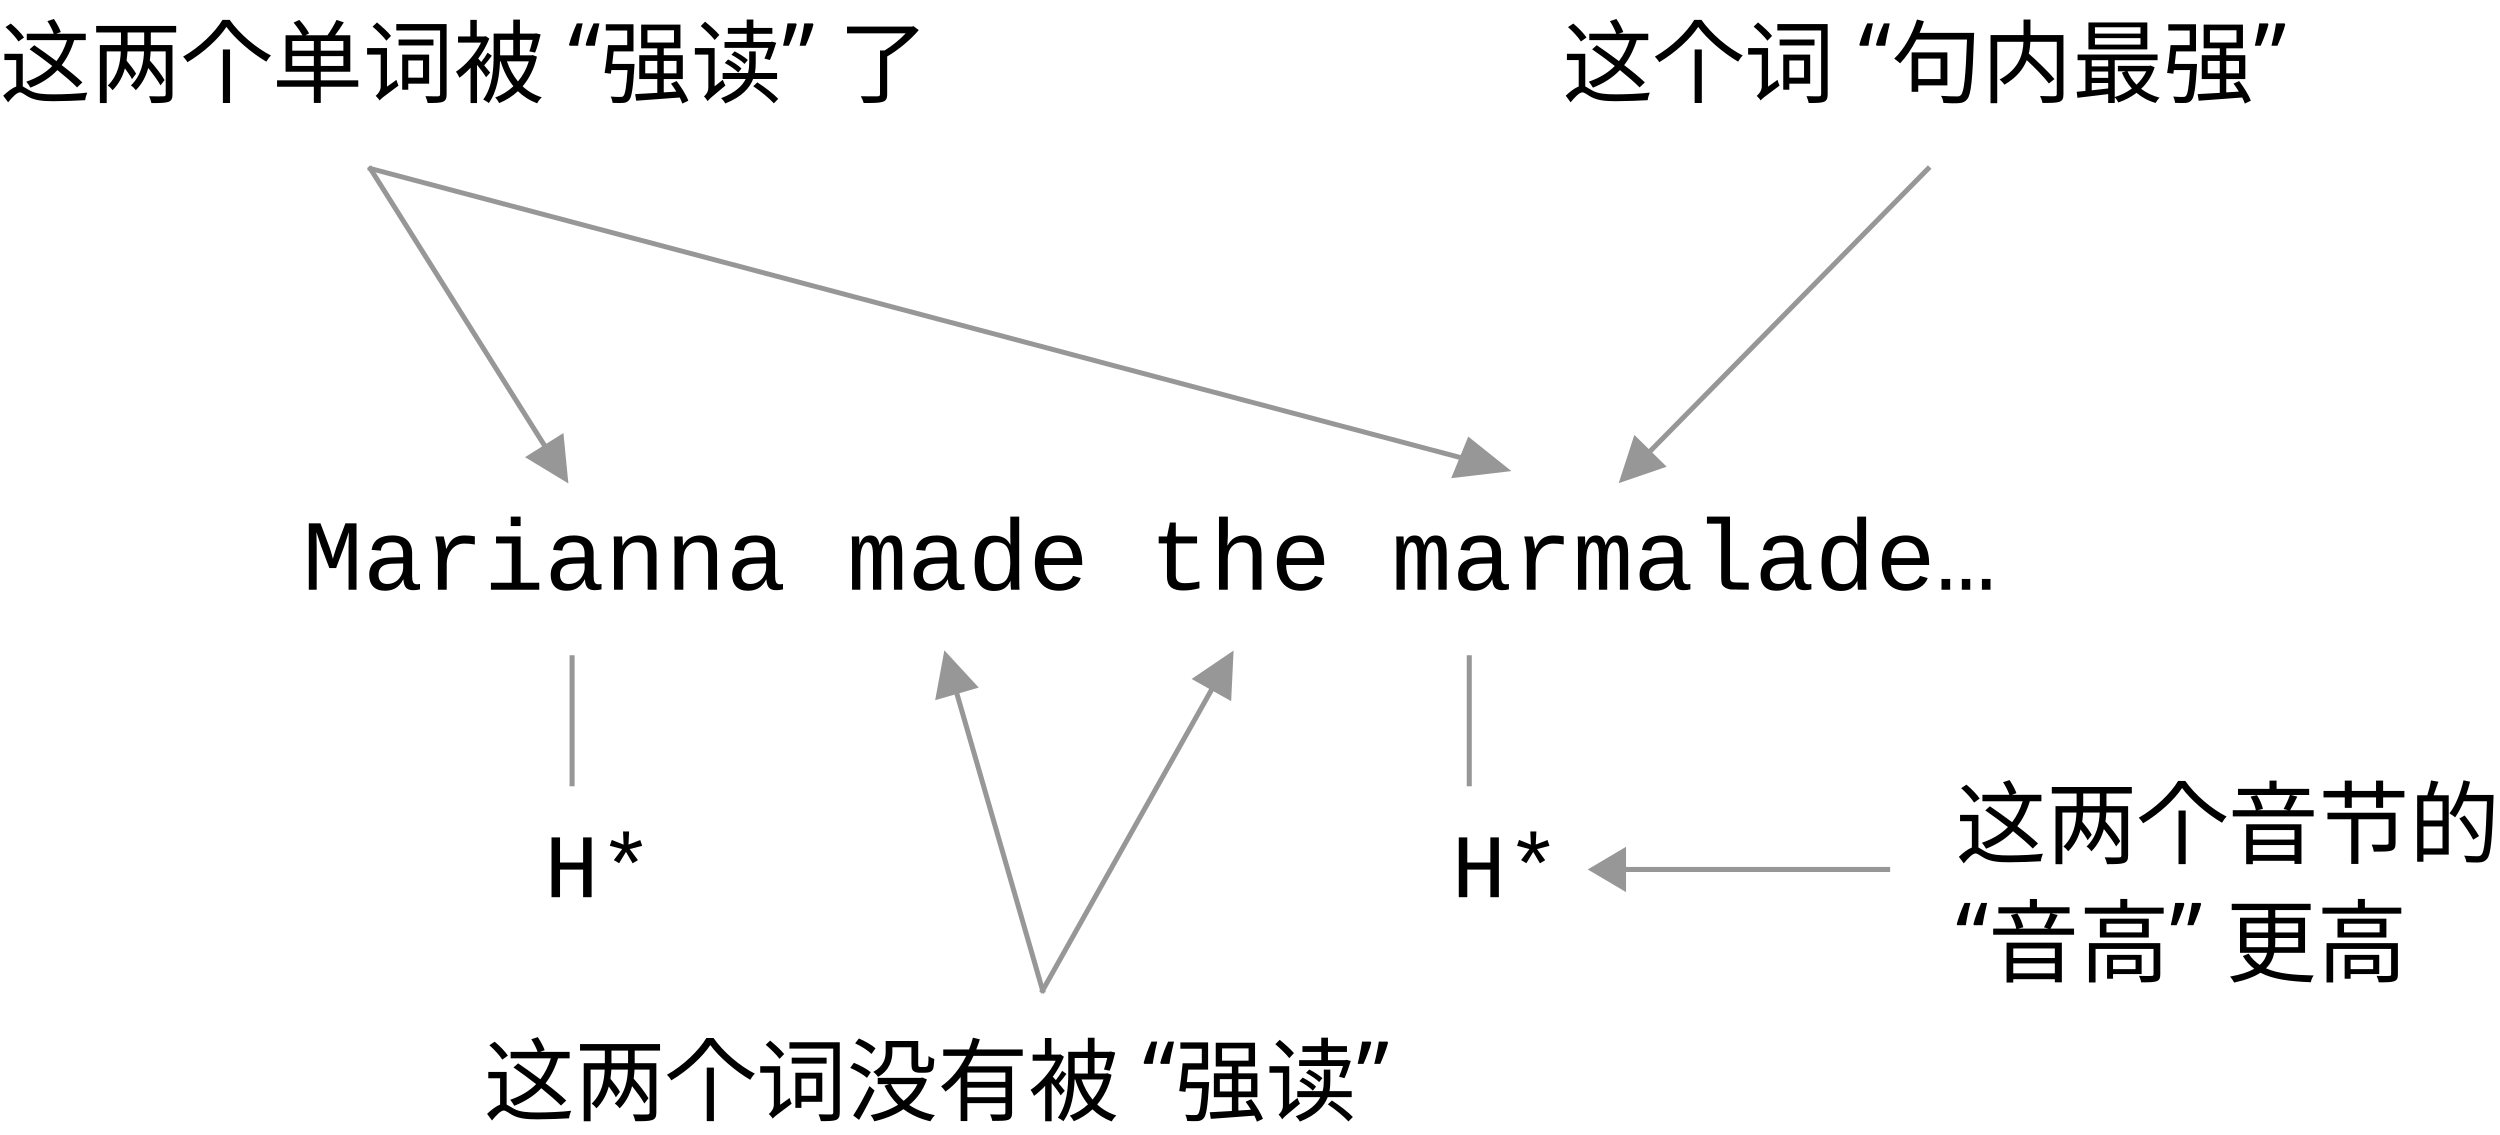
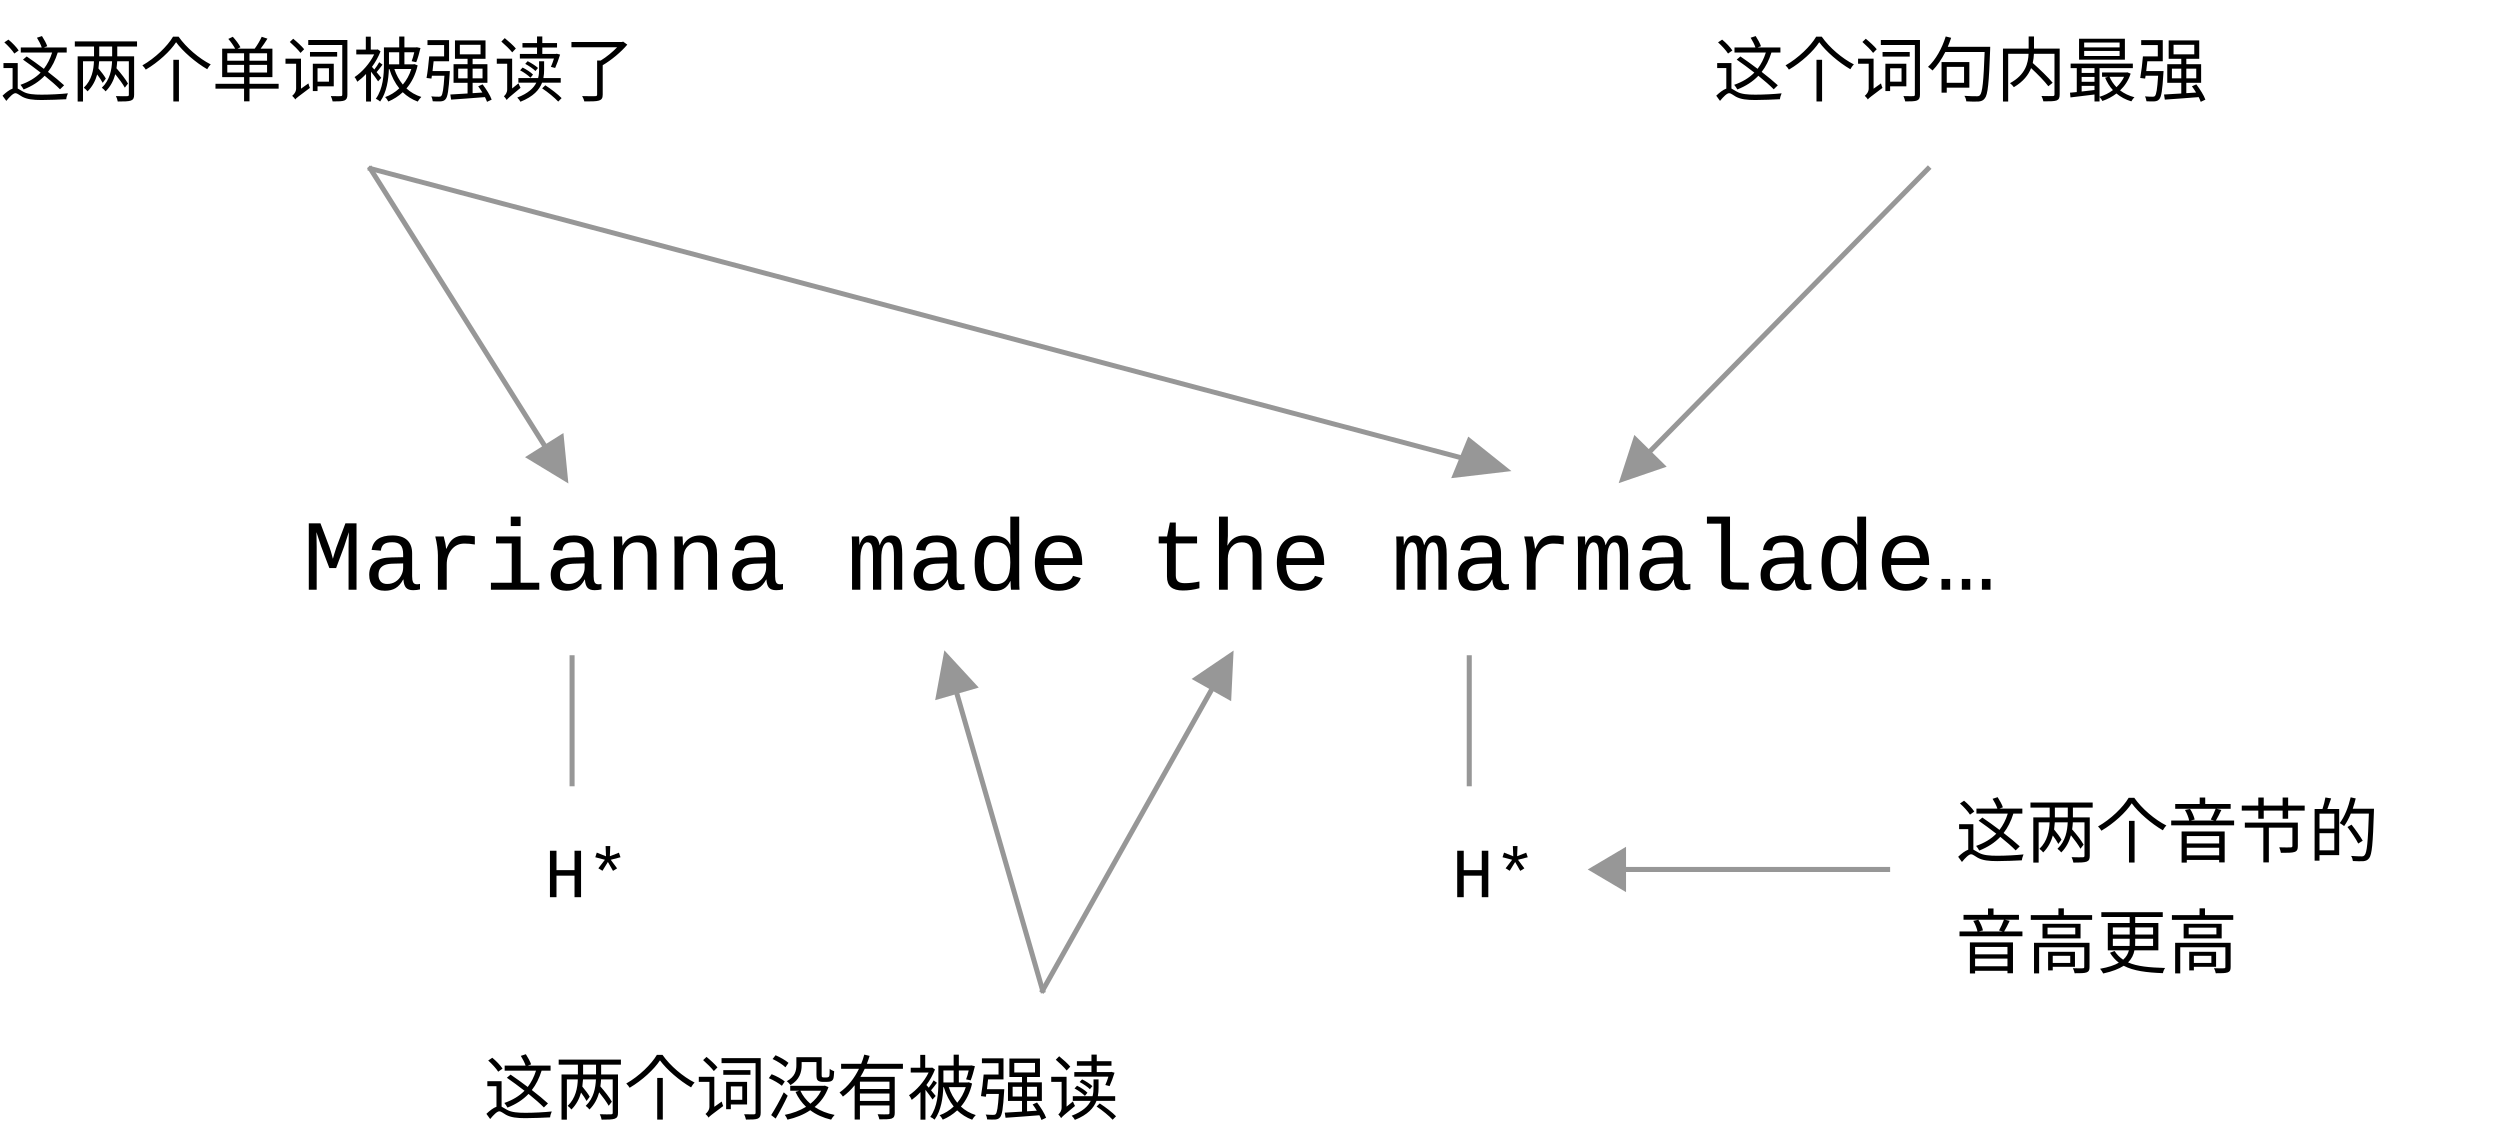
<svg xmlns="http://www.w3.org/2000/svg" width="496px" height="225px" viewBox="0 0 496 225" version="1.1">
  <g id="Page-1" stroke="none" stroke-width="1" fill="none" fill-rule="evenodd">
    <g id="nuclear-accented-words">
      <g id="Marianna-made-the-ma" transform="translate(60, 100)" fill="#000000" fill-rule="nonzero" font-family="CourierNewPSMT, Courier New" font-size="20" font-weight="normal">
        <text>
          <tspan x="0" y="17">Marianna made the marmalade…</tspan>
        </text>
      </g>
-       <g id="这两个单词被-“强读”-了" fill="#000000" fill-rule="nonzero" font-family="Hei" font-size="18" font-weight="normal">
+       <g id="这两个单词被-“强读”-了" fill="#000000" fill-rule="nonzero" font-family="Hei" font-size="14" font-weight="normal">
        <text>
-           <tspan x="0" y="19">这两个单词被 “强读” 了</tspan>
+           <tspan x="0" y="19">这两个单词被强读了</tspan>
        </text>
      </g>
      <polygon id="Line" fill="#979797" fill-rule="nonzero" points="73.657 32.811 73.923 33.234 108.397 88.039 111.783 85.909 112.766 95.923 104.165 90.701 107.551 88.571 73.077 33.766 72.811 33.343" />
      <polygon id="Line-Copy" fill="#979797" fill-rule="nonzero" points="73.245 32.869 73.815 33.02 289.796 90.286 291.3 86.62 299.869 93.465 287.917 94.869 289.421 91.202 73.439 33.936 72.869 33.785" />
      <polygon id="Line-Copy-4" fill="#979797" fill-rule="nonzero" transform="translate(196.5069, 163.0694) scale(-1, 1) rotate(-180) translate(-196.5069, -163.0694)" points="206.517 129.02 207.478 129.297 207.339 129.778 190.339 188.611 194.183 189.722 187.361 197.119 185.536 187.224 189.379 188.333 206.378 129.5" />
      <polygon id="Line-Copy-3" fill="#979797" fill-rule="nonzero" transform="translate(225.4613, 163.1225) scale(-1, 1) rotate(-180) translate(-225.4613, -163.1225)" points="207.05 129.064 207.294 129.5 240.772 189.089 244.26 187.13 244.745 197.181 236.413 191.538 239.9 189.579 206.423 129.99 206.178 129.554" />
      <polygon id="Line-Copy-2" fill="#979797" fill-rule="nonzero" points="382.494 32.793 383.207 33.494 382.856 33.851 327.817 89.791 330.669 92.597 321.149 95.856 324.254 86.285 327.105 89.089 382.144 33.149" />
      <polygon id="Line-Copy-5" fill="#979797" fill-rule="nonzero" points="322.606 168 322.606 172 375 172 375 173 322.606 173 322.606 177 315 172.5" />
-       <g id="这个词-“句内最强”" transform="translate(310, 0)" fill="#000000" fill-rule="nonzero" font-family="Hei" font-size="18" font-weight="normal">
+       <g id="这个词-“句内最强”" transform="translate(310, 0)" fill="#000000" fill-rule="nonzero" font-family="Hei" font-size="14" font-weight="normal">
        <text>
-           <tspan x="0" y="19">这个词 “句内最强”</tspan>
+           <tspan x="30" y="19">这个词句内最强</tspan>
        </text>
      </g>
-       <g id="这两个词没有被-“强读”" transform="translate(96, 202)" fill="#000000" fill-rule="nonzero" font-family="Hei" font-size="18" font-weight="normal">
+       <g id="这两个词没有被-“强读”" transform="translate(96, 202)" fill="#000000" fill-rule="nonzero" font-family="Hei" font-size="14" font-weight="normal">
        <text>
-           <tspan x="0" y="19">这两个词没有被 “强读”</tspan>
+           <tspan x="0" y="19">这两个词没有被强读</tspan>
        </text>
      </g>
      <line x1="113.5" y1="130.5" x2="113.5" y2="155.5" id="Line-2" stroke="#979797" stroke-linecap="square" />
-       <g id="H*" transform="translate(108, 163)" fill="#000000" fill-rule="nonzero" font-family="CourierNewPSMT, Courier New" font-size="18" font-weight="normal">
+       <g id="H*" transform="translate(108, 163)" fill="#000000" fill-rule="nonzero" font-family="CourierNewPSMT, Courier New" font-size="14" font-weight="normal">
        <text>
          <tspan x="0" y="15">H*</tspan>
        </text>
      </g>
      <line x1="291.5" y1="130.5" x2="291.5" y2="155.5" id="Line-2-Copy" stroke="#979797" stroke-linecap="square" />
-       <g id="H*-Copy" transform="translate(288, 163)" fill="#000000" fill-rule="nonzero" font-family="CourierNewPSMT, Courier New" font-size="18" font-weight="normal">
+       <g id="H*-Copy" transform="translate(288, 163)" fill="#000000" fill-rule="nonzero" font-family="CourierNewPSMT, Courier New" font-size="14" font-weight="normal">
        <text id="H*">
          <tspan x="0" y="15">H*</tspan>
        </text>
      </g>
-       <g id="这两个音节的-“音高”-更高" transform="translate(388, 151)" fill="#000000" fill-rule="nonzero" font-family="Hei" font-size="18" font-weight="normal">
+       <g id="这两个音节的-“音高”-更高" transform="translate(388, 151)" fill="#000000" fill-rule="nonzero" font-family="Hei" font-size="14" font-weight="normal">
        <text id="这两个音节的">
          <tspan x="0" y="19">这两个音节的</tspan>
        </text>
        <text id="“音高”-更高">
-           <tspan x="0" y="41">“音高” 更高</tspan>
+           <tspan x="0" y="41">音高更高</tspan>
        </text>
      </g>
    </g>
  </g>
</svg>
